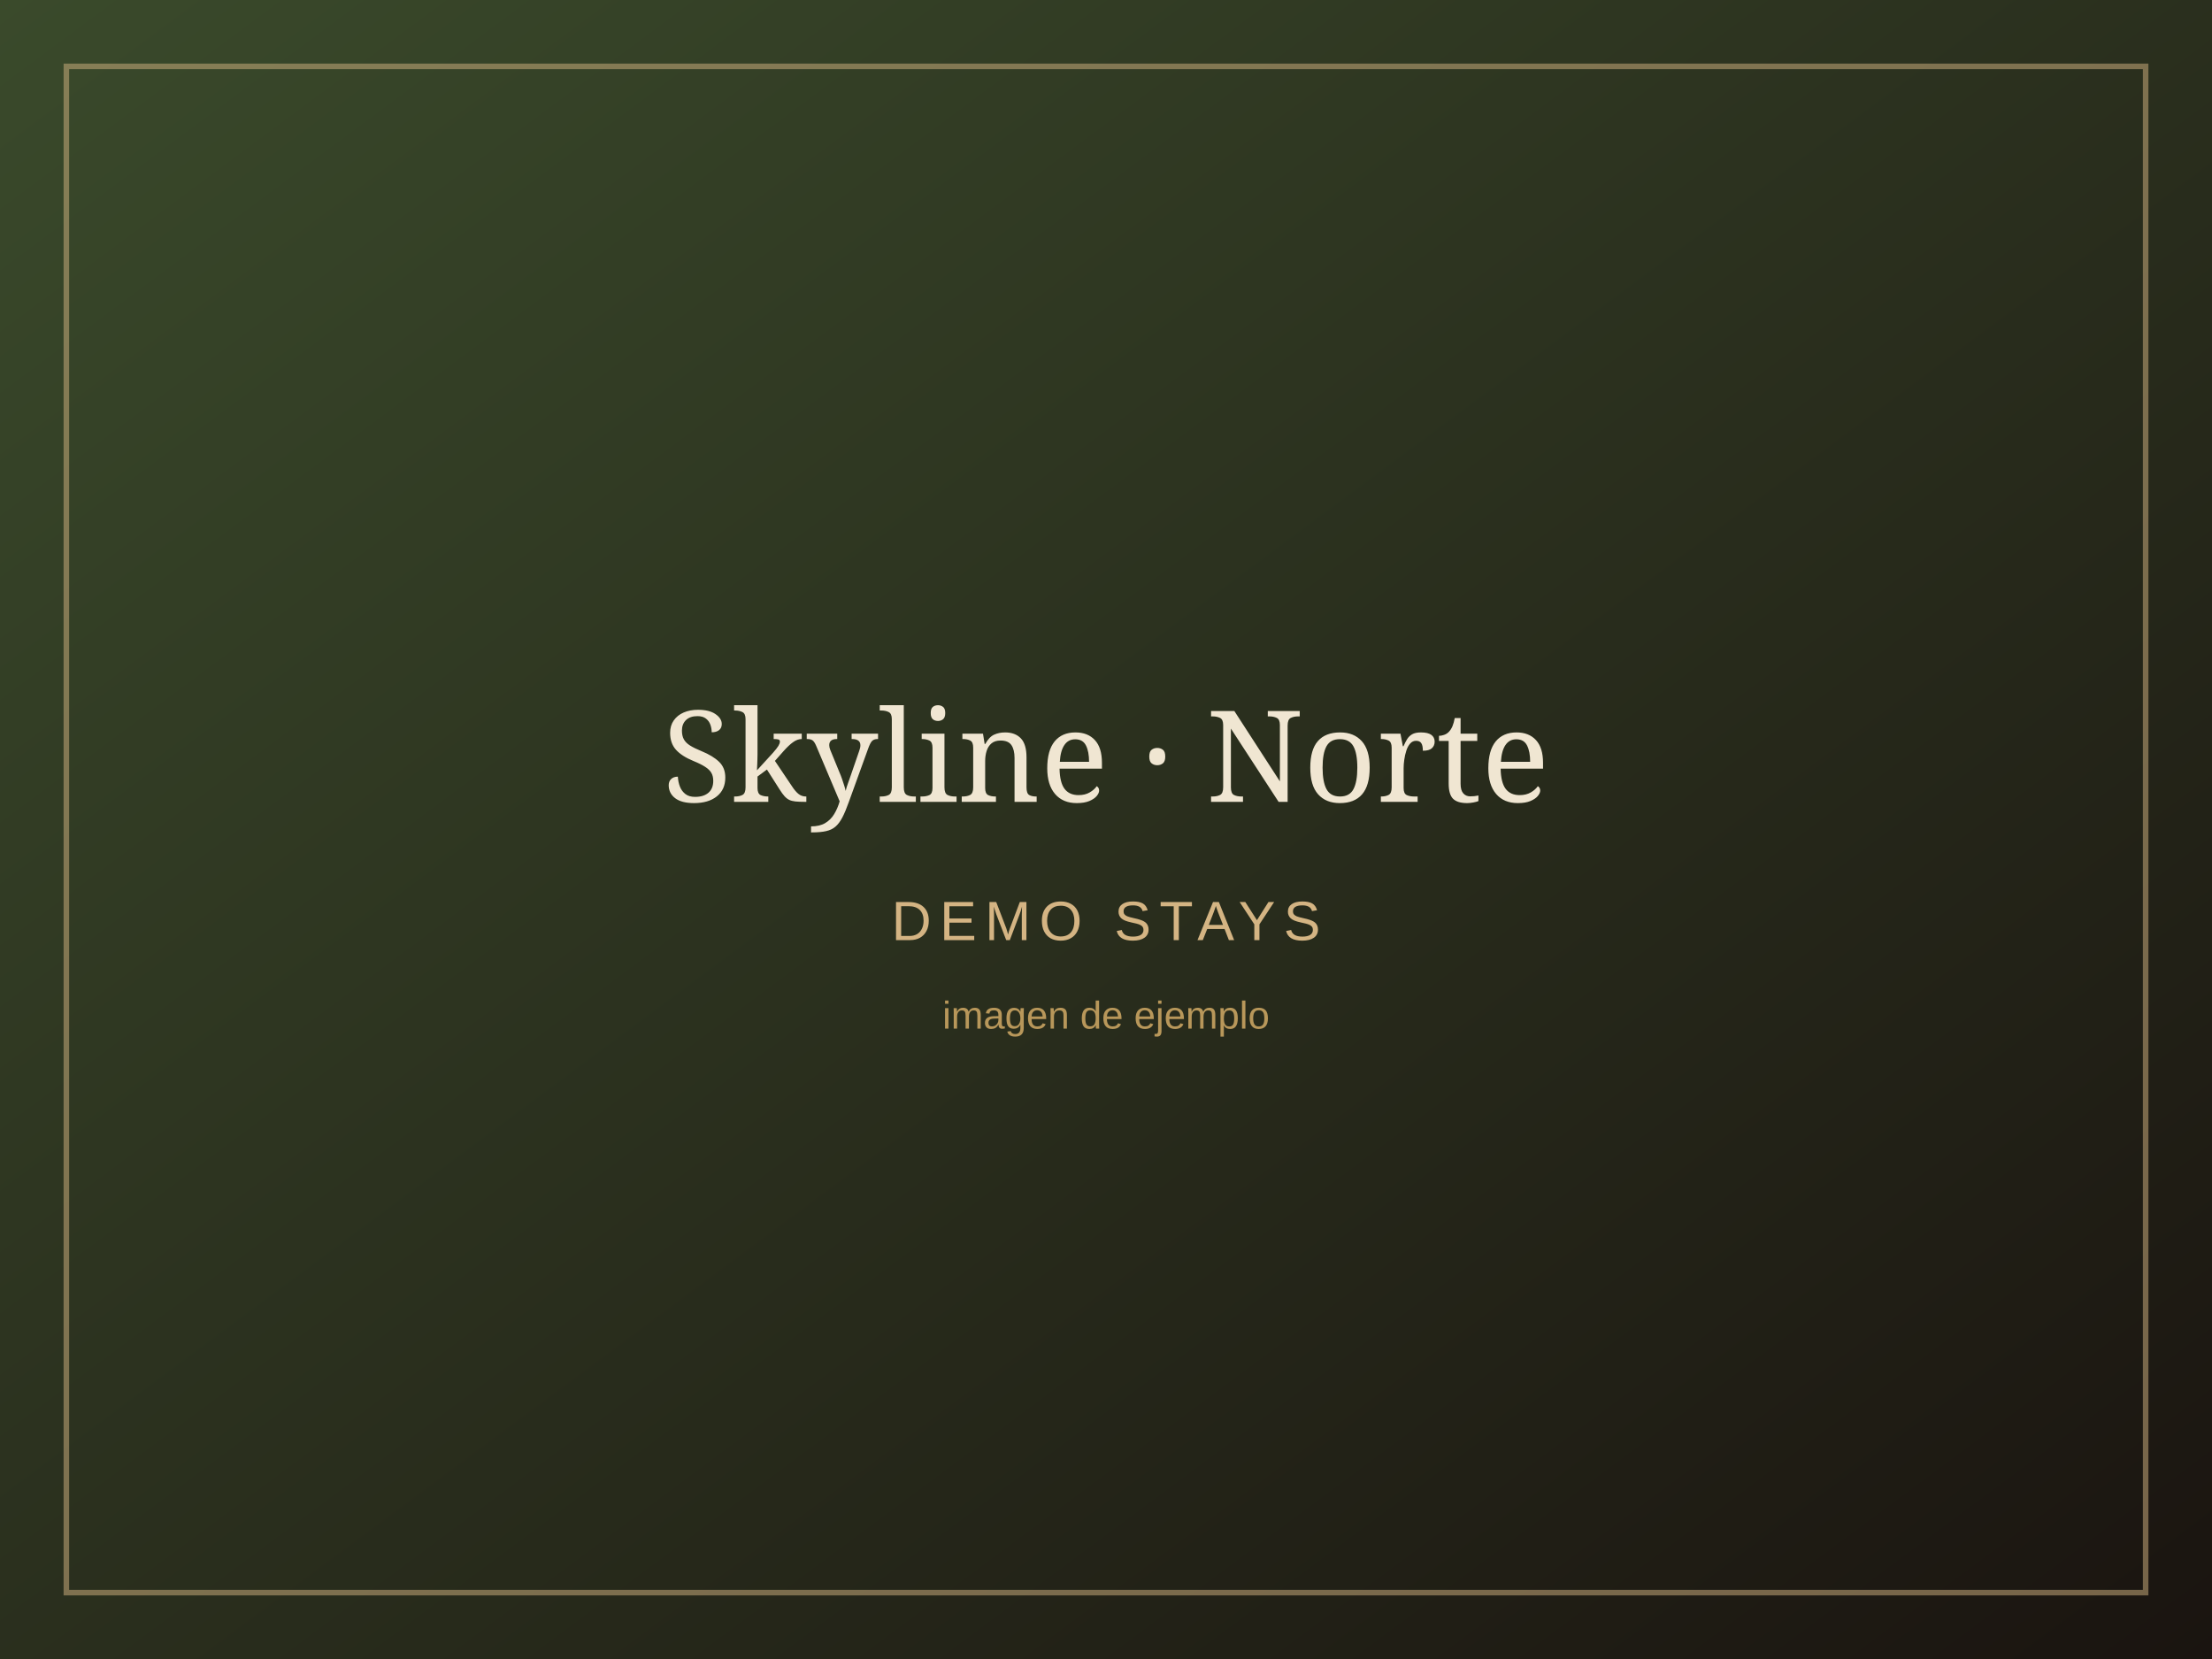
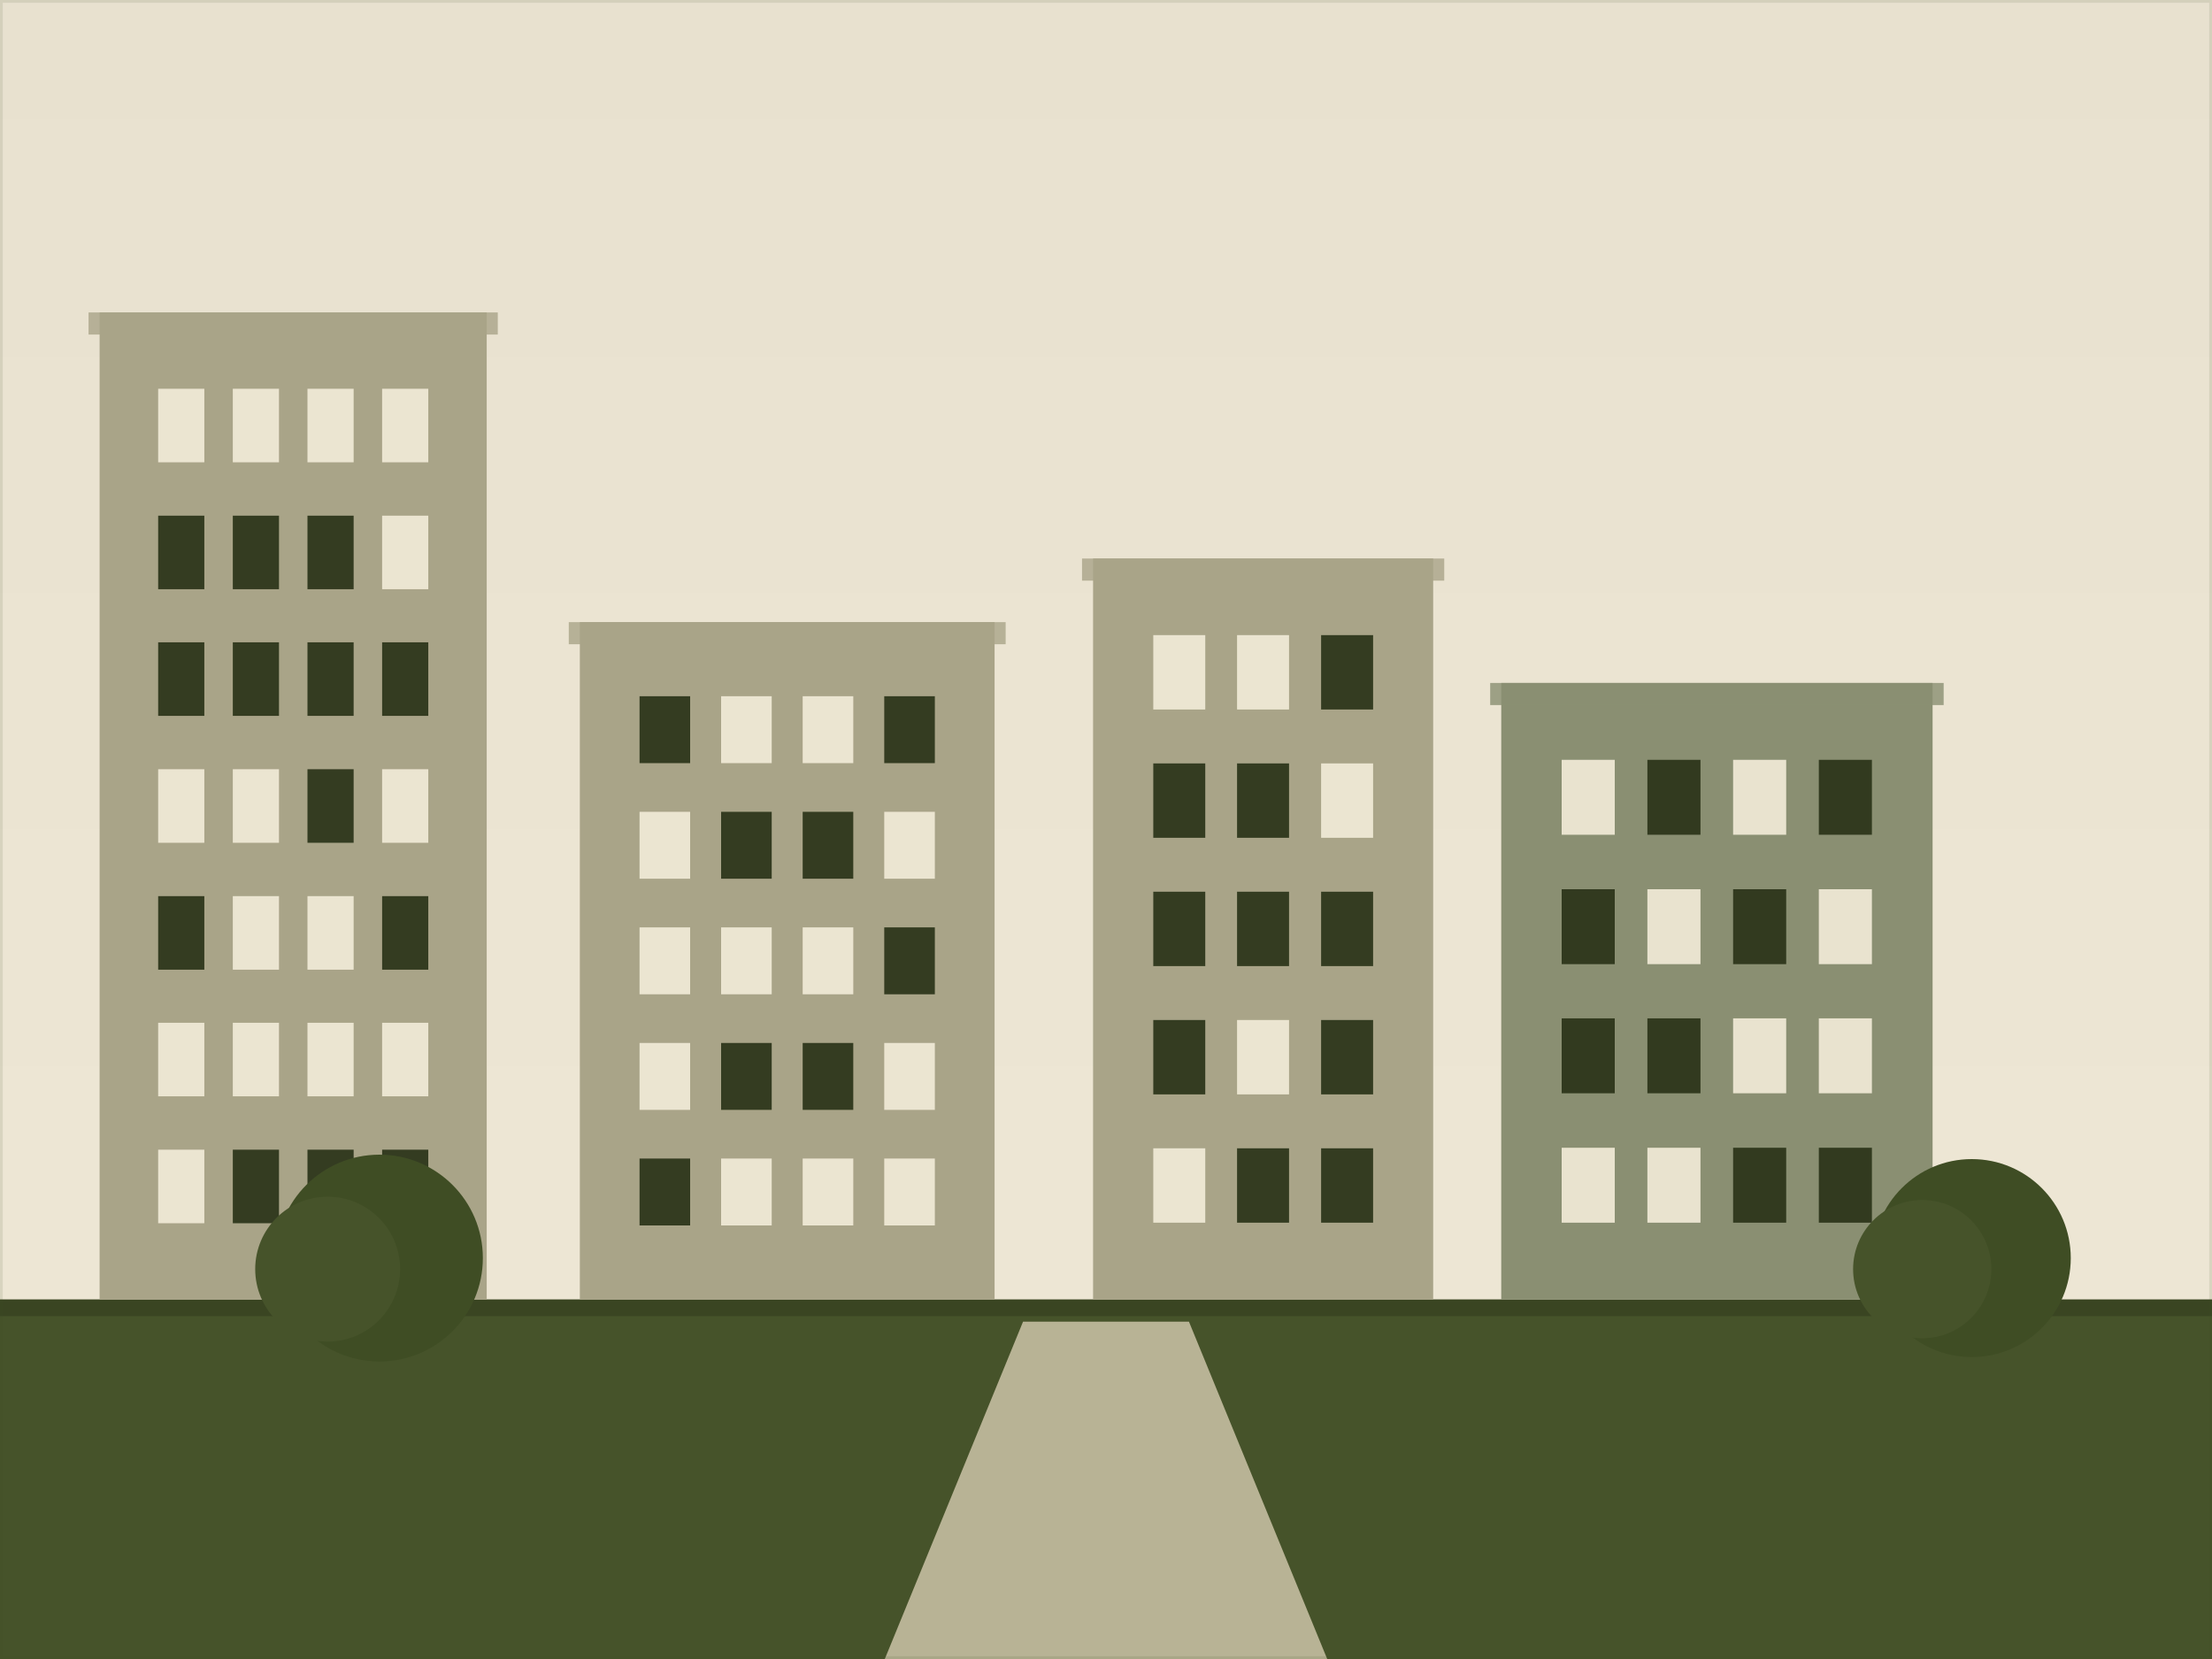
- <svg xmlns="http://www.w3.org/2000/svg" width="800" height="600" viewBox="0 0 800 600" role="img" aria-label="Skyline · Norte">
+ <svg xmlns="http://www.w3.org/2000/svg" width="800" height="600" viewBox="0 0 800 600" role="img" aria-label="Complejo residencial Demo Stays">
  <defs>
-     <linearGradient id="g" x1="0" y1="0" x2="1" y2="1">
-       <stop offset="0" stop-color="#3a4a2b" />
-       <stop offset="1" stop-color="#1a1410" />
+     <linearGradient id="sky" x1="0" y1="0" x2="0" y2="1">
+       <stop offset="0" stop-color="#e8e1cf" />
+       <stop offset="1" stop-color="#efe8d6" />
    </linearGradient>
  </defs>
-   <rect width="800" height="600" fill="url(#g)" />
-   <rect x="24" y="24" width="752" height="552" fill="none" stroke="#d4b483" stroke-opacity="0.5" stroke-width="2" />
-   <text x="400" y="290" font-family="Georgia, serif" font-size="46" fill="#f0e6d2" text-anchor="middle">Skyline · Norte</text>
-   <text x="400" y="340" font-family="Arial, sans-serif" font-size="20" fill="#d4b483" letter-spacing="3" text-anchor="middle">DEMO STAYS</text>
-   <text x="400" y="372" font-family="Arial, sans-serif" font-size="14" fill="#b8975a" text-anchor="middle">imagen de ejemplo</text>
+   <rect width="800" height="600" fill="url(#sky)" />
+   <rect x="0" y="470" width="800" height="130" fill="#46532a" />
+   <rect x="0" y="470" width="800" height="6" fill="#3a4522" />
+   <polygon points="320,600 480,600 430,478 370,478" fill="#cdc4a8" opacity="0.85" />
+   <rect x="36.028" y="113" width="140" height="357" fill="#a9a488" />
+   <rect x="32.028" y="113" width="148" height="8" fill="#a9a488" opacity="0.8" />
+   <rect x="57.2" y="140.6" width="16.7" height="26.6" fill="#f1ead7" opacity="0.92" />
+   <rect x="84.2" y="140.6" width="16.7" height="26.6" fill="#f1ead7" opacity="0.92" />
+   <rect x="111.2" y="140.6" width="16.7" height="26.6" fill="#f1ead7" opacity="0.92" />
+   <rect x="138.2" y="140.6" width="16.7" height="26.6" fill="#f1ead7" opacity="0.92" />
+   <rect x="57.2" y="186.5" width="16.7" height="26.6" fill="#2a3318" opacity="0.92" />
+   <rect x="84.2" y="186.5" width="16.7" height="26.6" fill="#2a3318" opacity="0.92" />
+   <rect x="111.2" y="186.5" width="16.7" height="26.6" fill="#2a3318" opacity="0.92" />
+   <rect x="138.2" y="186.5" width="16.7" height="26.6" fill="#f1ead7" opacity="0.92" />
+   <rect x="57.2" y="232.3" width="16.7" height="26.6" fill="#2a3318" opacity="0.92" />
+   <rect x="84.2" y="232.3" width="16.7" height="26.6" fill="#2a3318" opacity="0.92" />
+   <rect x="111.2" y="232.3" width="16.7" height="26.6" fill="#2a3318" opacity="0.92" />
+   <rect x="138.2" y="232.3" width="16.7" height="26.6" fill="#2a3318" opacity="0.92" />
+   <rect x="57.2" y="278.2" width="16.7" height="26.6" fill="#f1ead7" opacity="0.92" />
+   <rect x="84.2" y="278.2" width="16.7" height="26.6" fill="#f1ead7" opacity="0.92" />
+   <rect x="111.2" y="278.2" width="16.7" height="26.6" fill="#2a3318" opacity="0.92" />
+   <rect x="138.2" y="278.2" width="16.7" height="26.6" fill="#f1ead7" opacity="0.92" />
+   <rect x="57.2" y="324.1" width="16.7" height="26.6" fill="#2a3318" opacity="0.92" />
+   <rect x="84.2" y="324.1" width="16.7" height="26.6" fill="#f1ead7" opacity="0.92" />
+   <rect x="111.2" y="324.1" width="16.7" height="26.6" fill="#f1ead7" opacity="0.92" />
+   <rect x="138.2" y="324.1" width="16.7" height="26.6" fill="#2a3318" opacity="0.92" />
+   <rect x="57.2" y="369.9" width="16.7" height="26.6" fill="#f1ead7" opacity="0.92" />
+   <rect x="84.2" y="369.9" width="16.7" height="26.6" fill="#f1ead7" opacity="0.92" />
+   <rect x="111.2" y="369.9" width="16.7" height="26.6" fill="#f1ead7" opacity="0.92" />
+   <rect x="138.2" y="369.9" width="16.7" height="26.6" fill="#f1ead7" opacity="0.92" />
+   <rect x="57.2" y="415.8" width="16.7" height="26.6" fill="#f1ead7" opacity="0.92" />
+   <rect x="84.2" y="415.8" width="16.7" height="26.6" fill="#2a3318" opacity="0.92" />
+   <rect x="111.2" y="415.8" width="16.7" height="26.6" fill="#2a3318" opacity="0.92" />
+   <rect x="138.2" y="415.8" width="16.7" height="26.6" fill="#2a3318" opacity="0.92" />
+   <rect x="209.707" y="225" width="150" height="245" fill="#a9a488" />
+   <rect x="205.707" y="225" width="158" height="8" fill="#a9a488" opacity="0.8" />
+   <rect x="231.3" y="251.8" width="18.3" height="24.2" fill="#2a3318" opacity="0.92" />
+   <rect x="260.8" y="251.8" width="18.3" height="24.2" fill="#f1ead7" opacity="0.92" />
+   <rect x="290.3" y="251.8" width="18.3" height="24.2" fill="#f1ead7" opacity="0.92" />
+   <rect x="319.8" y="251.8" width="18.3" height="24.2" fill="#2a3318" opacity="0.92" />
+   <rect x="231.3" y="293.6" width="18.3" height="24.2" fill="#f1ead7" opacity="0.92" />
+   <rect x="260.8" y="293.6" width="18.3" height="24.2" fill="#2a3318" opacity="0.92" />
+   <rect x="290.3" y="293.6" width="18.3" height="24.2" fill="#2a3318" opacity="0.92" />
+   <rect x="319.8" y="293.6" width="18.3" height="24.2" fill="#f1ead7" opacity="0.92" />
+   <rect x="231.3" y="335.4" width="18.3" height="24.2" fill="#f1ead7" opacity="0.92" />
+   <rect x="260.8" y="335.4" width="18.3" height="24.2" fill="#f1ead7" opacity="0.92" />
+   <rect x="290.3" y="335.4" width="18.3" height="24.2" fill="#f1ead7" opacity="0.92" />
+   <rect x="319.8" y="335.4" width="18.3" height="24.2" fill="#2a3318" opacity="0.92" />
+   <rect x="231.3" y="377.2" width="18.3" height="24.2" fill="#f1ead7" opacity="0.92" />
+   <rect x="260.8" y="377.2" width="18.3" height="24.2" fill="#2a3318" opacity="0.92" />
+   <rect x="290.3" y="377.2" width="18.3" height="24.2" fill="#2a3318" opacity="0.92" />
+   <rect x="319.8" y="377.2" width="18.3" height="24.2" fill="#f1ead7" opacity="0.92" />
+   <rect x="231.3" y="419.0" width="18.3" height="24.2" fill="#2a3318" opacity="0.92" />
+   <rect x="260.8" y="419.0" width="18.3" height="24.2" fill="#f1ead7" opacity="0.92" />
+   <rect x="290.3" y="419.0" width="18.3" height="24.2" fill="#f1ead7" opacity="0.92" />
+   <rect x="319.8" y="419.0" width="18.3" height="24.2" fill="#f1ead7" opacity="0.92" />
+   <rect x="395.328" y="202" width="123" height="268" fill="#a9a488" />
+   <rect x="391.328" y="202" width="131" height="8" fill="#a9a488" opacity="0.8" />
+   <rect x="417.1" y="229.7" width="18.8" height="26.9" fill="#f1ead7" opacity="0.92" />
+   <rect x="447.4" y="229.7" width="18.8" height="26.9" fill="#f1ead7" opacity="0.92" />
+   <rect x="477.8" y="229.7" width="18.8" height="26.9" fill="#2a3318" opacity="0.92" />
+   <rect x="417.1" y="276.1" width="18.8" height="26.9" fill="#2a3318" opacity="0.92" />
+   <rect x="447.4" y="276.1" width="18.8" height="26.9" fill="#2a3318" opacity="0.92" />
+   <rect x="477.8" y="276.1" width="18.8" height="26.9" fill="#f1ead7" opacity="0.92" />
+   <rect x="417.1" y="322.5" width="18.8" height="26.9" fill="#2a3318" opacity="0.92" />
+   <rect x="447.4" y="322.5" width="18.8" height="26.9" fill="#2a3318" opacity="0.92" />
+   <rect x="477.8" y="322.5" width="18.8" height="26.9" fill="#2a3318" opacity="0.92" />
+   <rect x="417.1" y="368.9" width="18.8" height="26.9" fill="#2a3318" opacity="0.92" />
+   <rect x="447.4" y="368.9" width="18.8" height="26.9" fill="#f1ead7" opacity="0.92" />
+   <rect x="477.8" y="368.9" width="18.8" height="26.9" fill="#2a3318" opacity="0.92" />
+   <rect x="417.1" y="415.3" width="18.8" height="26.9" fill="#f1ead7" opacity="0.92" />
+   <rect x="447.4" y="415.3" width="18.8" height="26.9" fill="#2a3318" opacity="0.92" />
+   <rect x="477.8" y="415.3" width="18.8" height="26.9" fill="#2a3318" opacity="0.92" />
+   <rect x="542.947" y="247" width="156" height="223" fill="#8a8f72" />
+   <rect x="538.947" y="247" width="164" height="8" fill="#8a8f72" opacity="0.8" />
+   <rect x="564.8" y="274.8" width="19.2" height="27.1" fill="#f1ead7" opacity="0.92" />
+   <rect x="595.8" y="274.8" width="19.2" height="27.1" fill="#2a3318" opacity="0.92" />
+   <rect x="626.8" y="274.8" width="19.2" height="27.1" fill="#f1ead7" opacity="0.92" />
+   <rect x="657.8" y="274.8" width="19.2" height="27.1" fill="#2a3318" opacity="0.92" />
+   <rect x="564.8" y="321.6" width="19.2" height="27.1" fill="#2a3318" opacity="0.92" />
+   <rect x="595.8" y="321.6" width="19.2" height="27.1" fill="#f1ead7" opacity="0.92" />
+   <rect x="626.8" y="321.6" width="19.2" height="27.1" fill="#2a3318" opacity="0.92" />
+   <rect x="657.8" y="321.6" width="19.2" height="27.1" fill="#f1ead7" opacity="0.92" />
+   <rect x="564.8" y="368.3" width="19.2" height="27.1" fill="#2a3318" opacity="0.92" />
+   <rect x="595.8" y="368.3" width="19.2" height="27.1" fill="#2a3318" opacity="0.92" />
+   <rect x="626.8" y="368.3" width="19.2" height="27.1" fill="#f1ead7" opacity="0.92" />
+   <rect x="657.8" y="368.3" width="19.2" height="27.1" fill="#f1ead7" opacity="0.92" />
+   <rect x="564.8" y="415.1" width="19.2" height="27.1" fill="#f1ead7" opacity="0.92" />
+   <rect x="595.8" y="415.1" width="19.2" height="27.1" fill="#f1ead7" opacity="0.92" />
+   <rect x="626.8" y="415.1" width="19.2" height="27.1" fill="#2a3318" opacity="0.92" />
+   <rect x="657.8" y="415.1" width="19.2" height="27.1" fill="#2a3318" opacity="0.92" />
+   <rect x="133.229" y="455" width="8" height="34" fill="#5a4a32" />
+   <circle cx="137.229" cy="455" r="37.4" fill="#3f4d24" />
+   <circle cx="118.5" cy="459.0" r="26.2" fill="#46532a" />
+   <rect x="709.12" y="455" width="8" height="34" fill="#5a4a32" />
+   <circle cx="713.12" cy="455" r="35.8" fill="#3f4d24" />
+   <circle cx="695.2" cy="459.0" r="25.0" fill="#46532a" />
+   <rect x="0.5" y="0.5" width="799" height="599" fill="none" stroke="#3f4d24" stroke-opacity="0.12" />
</svg>
